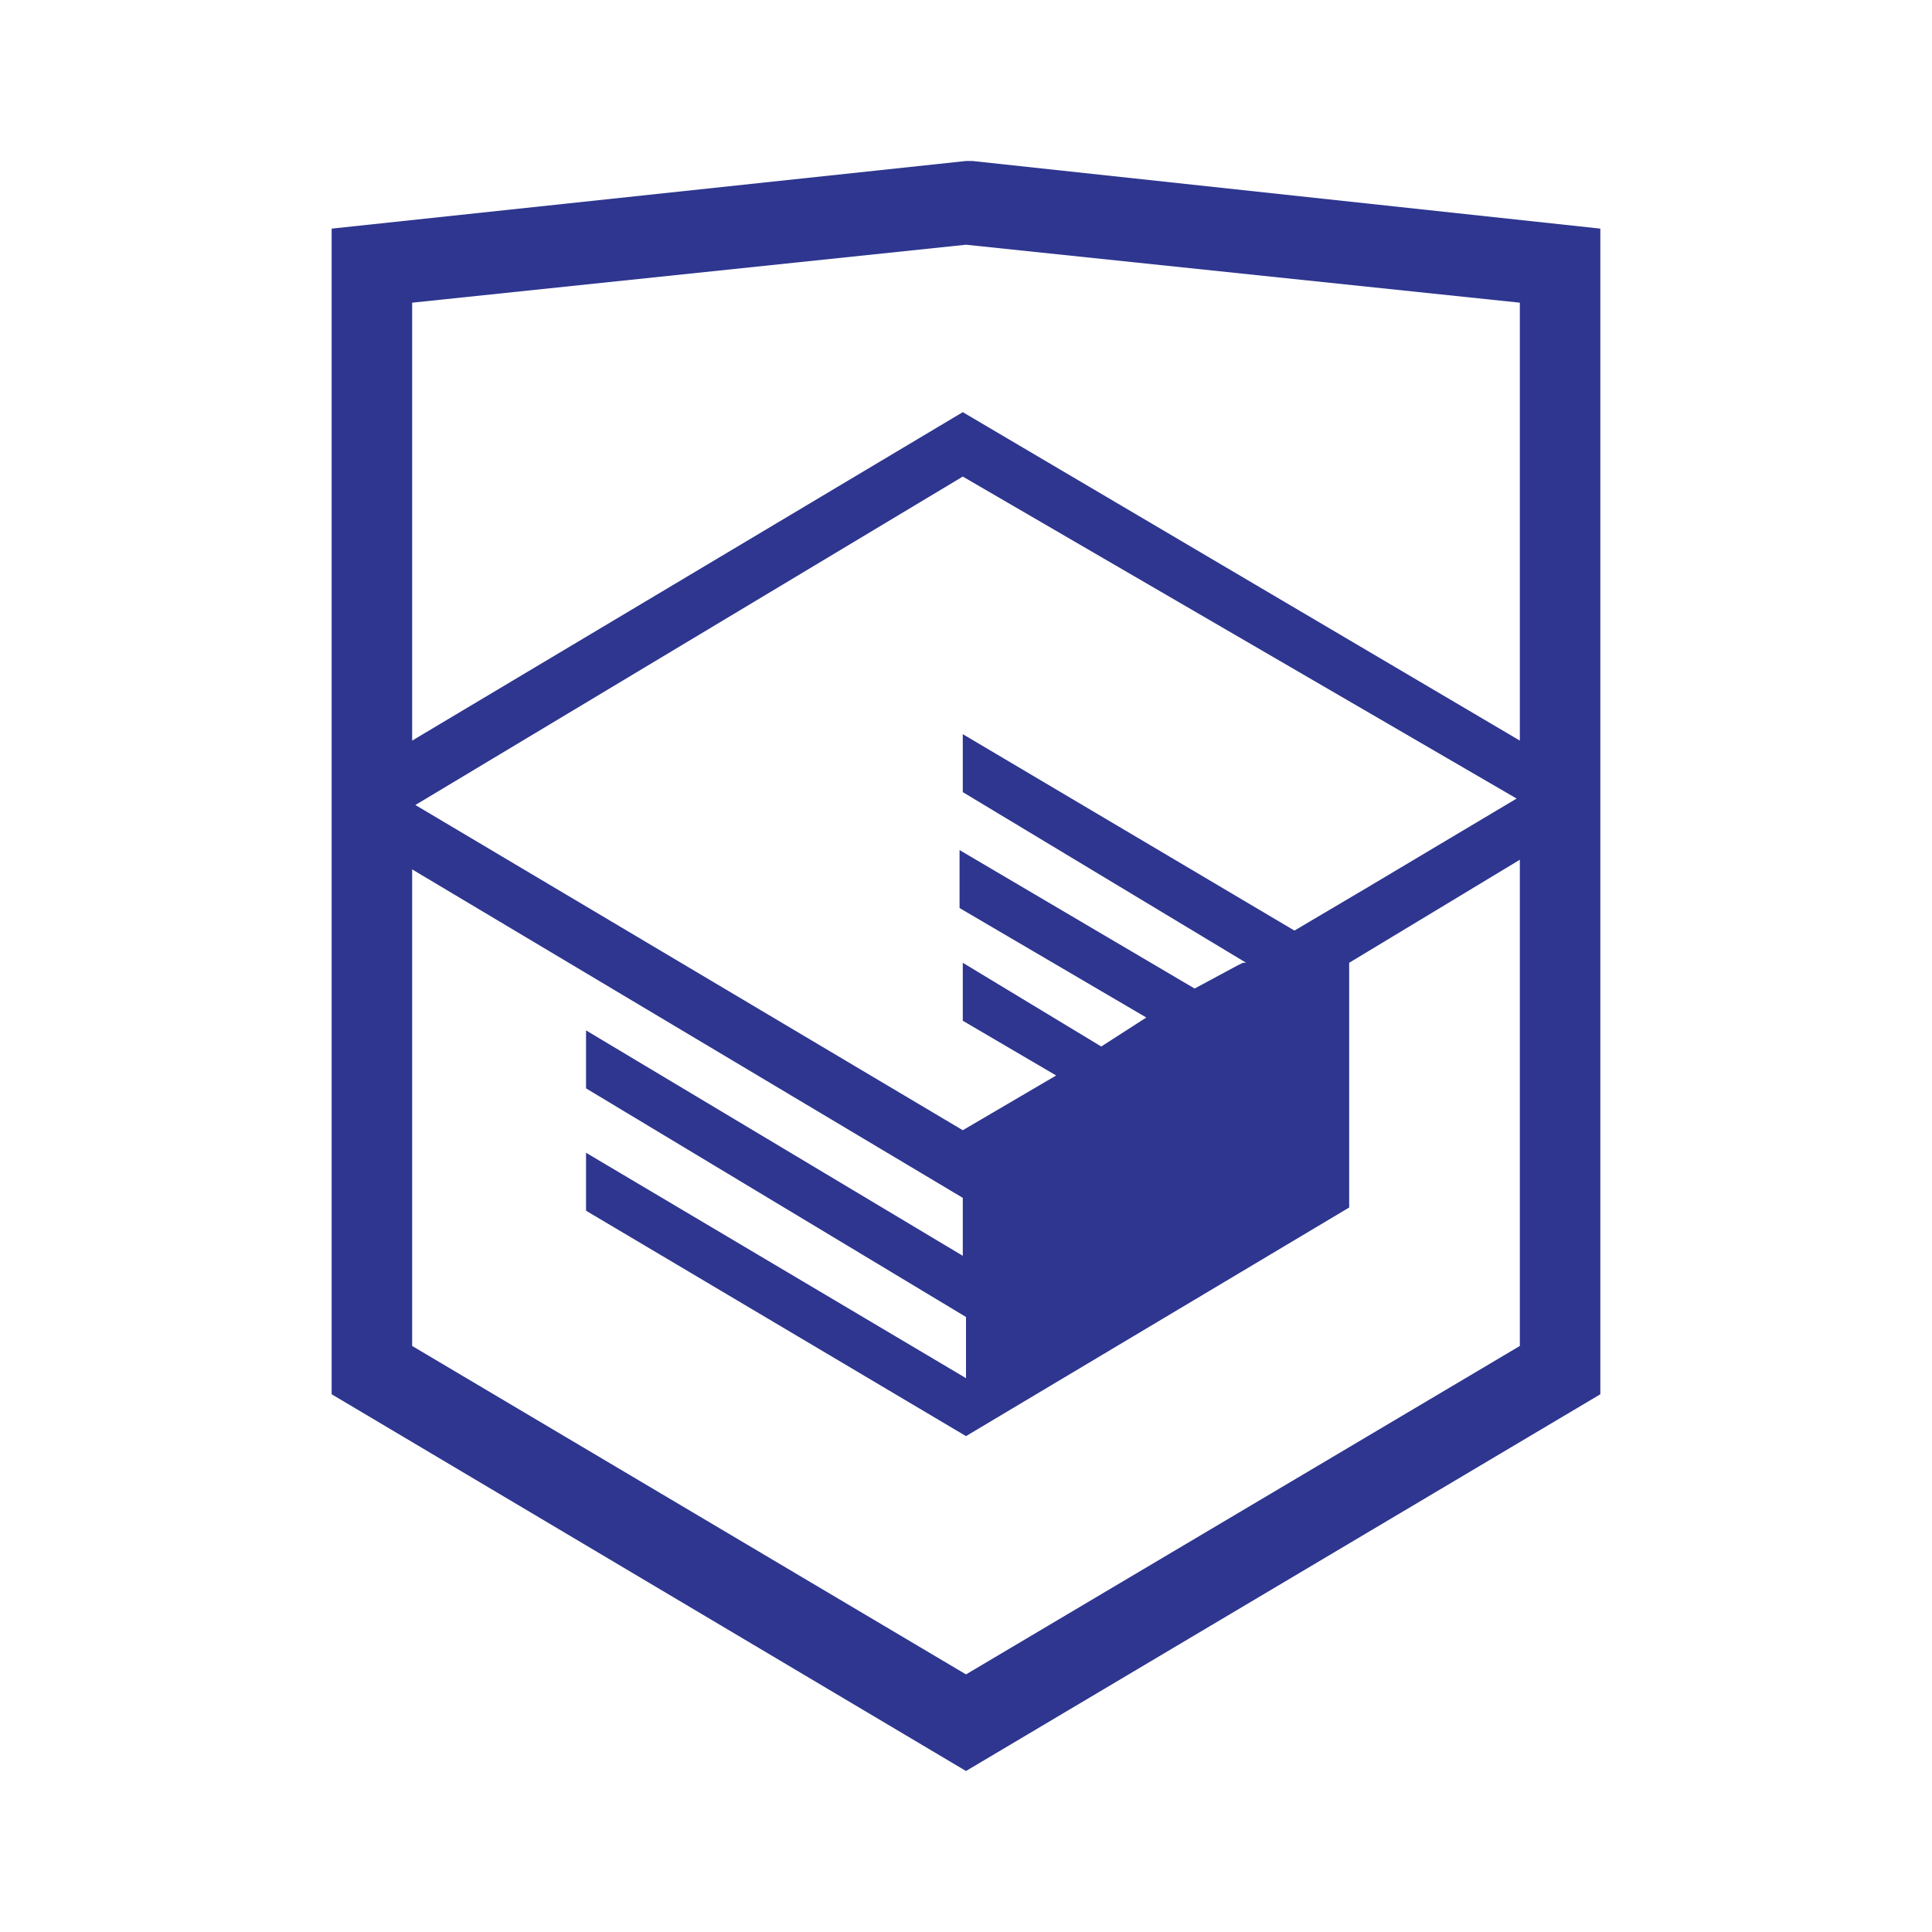
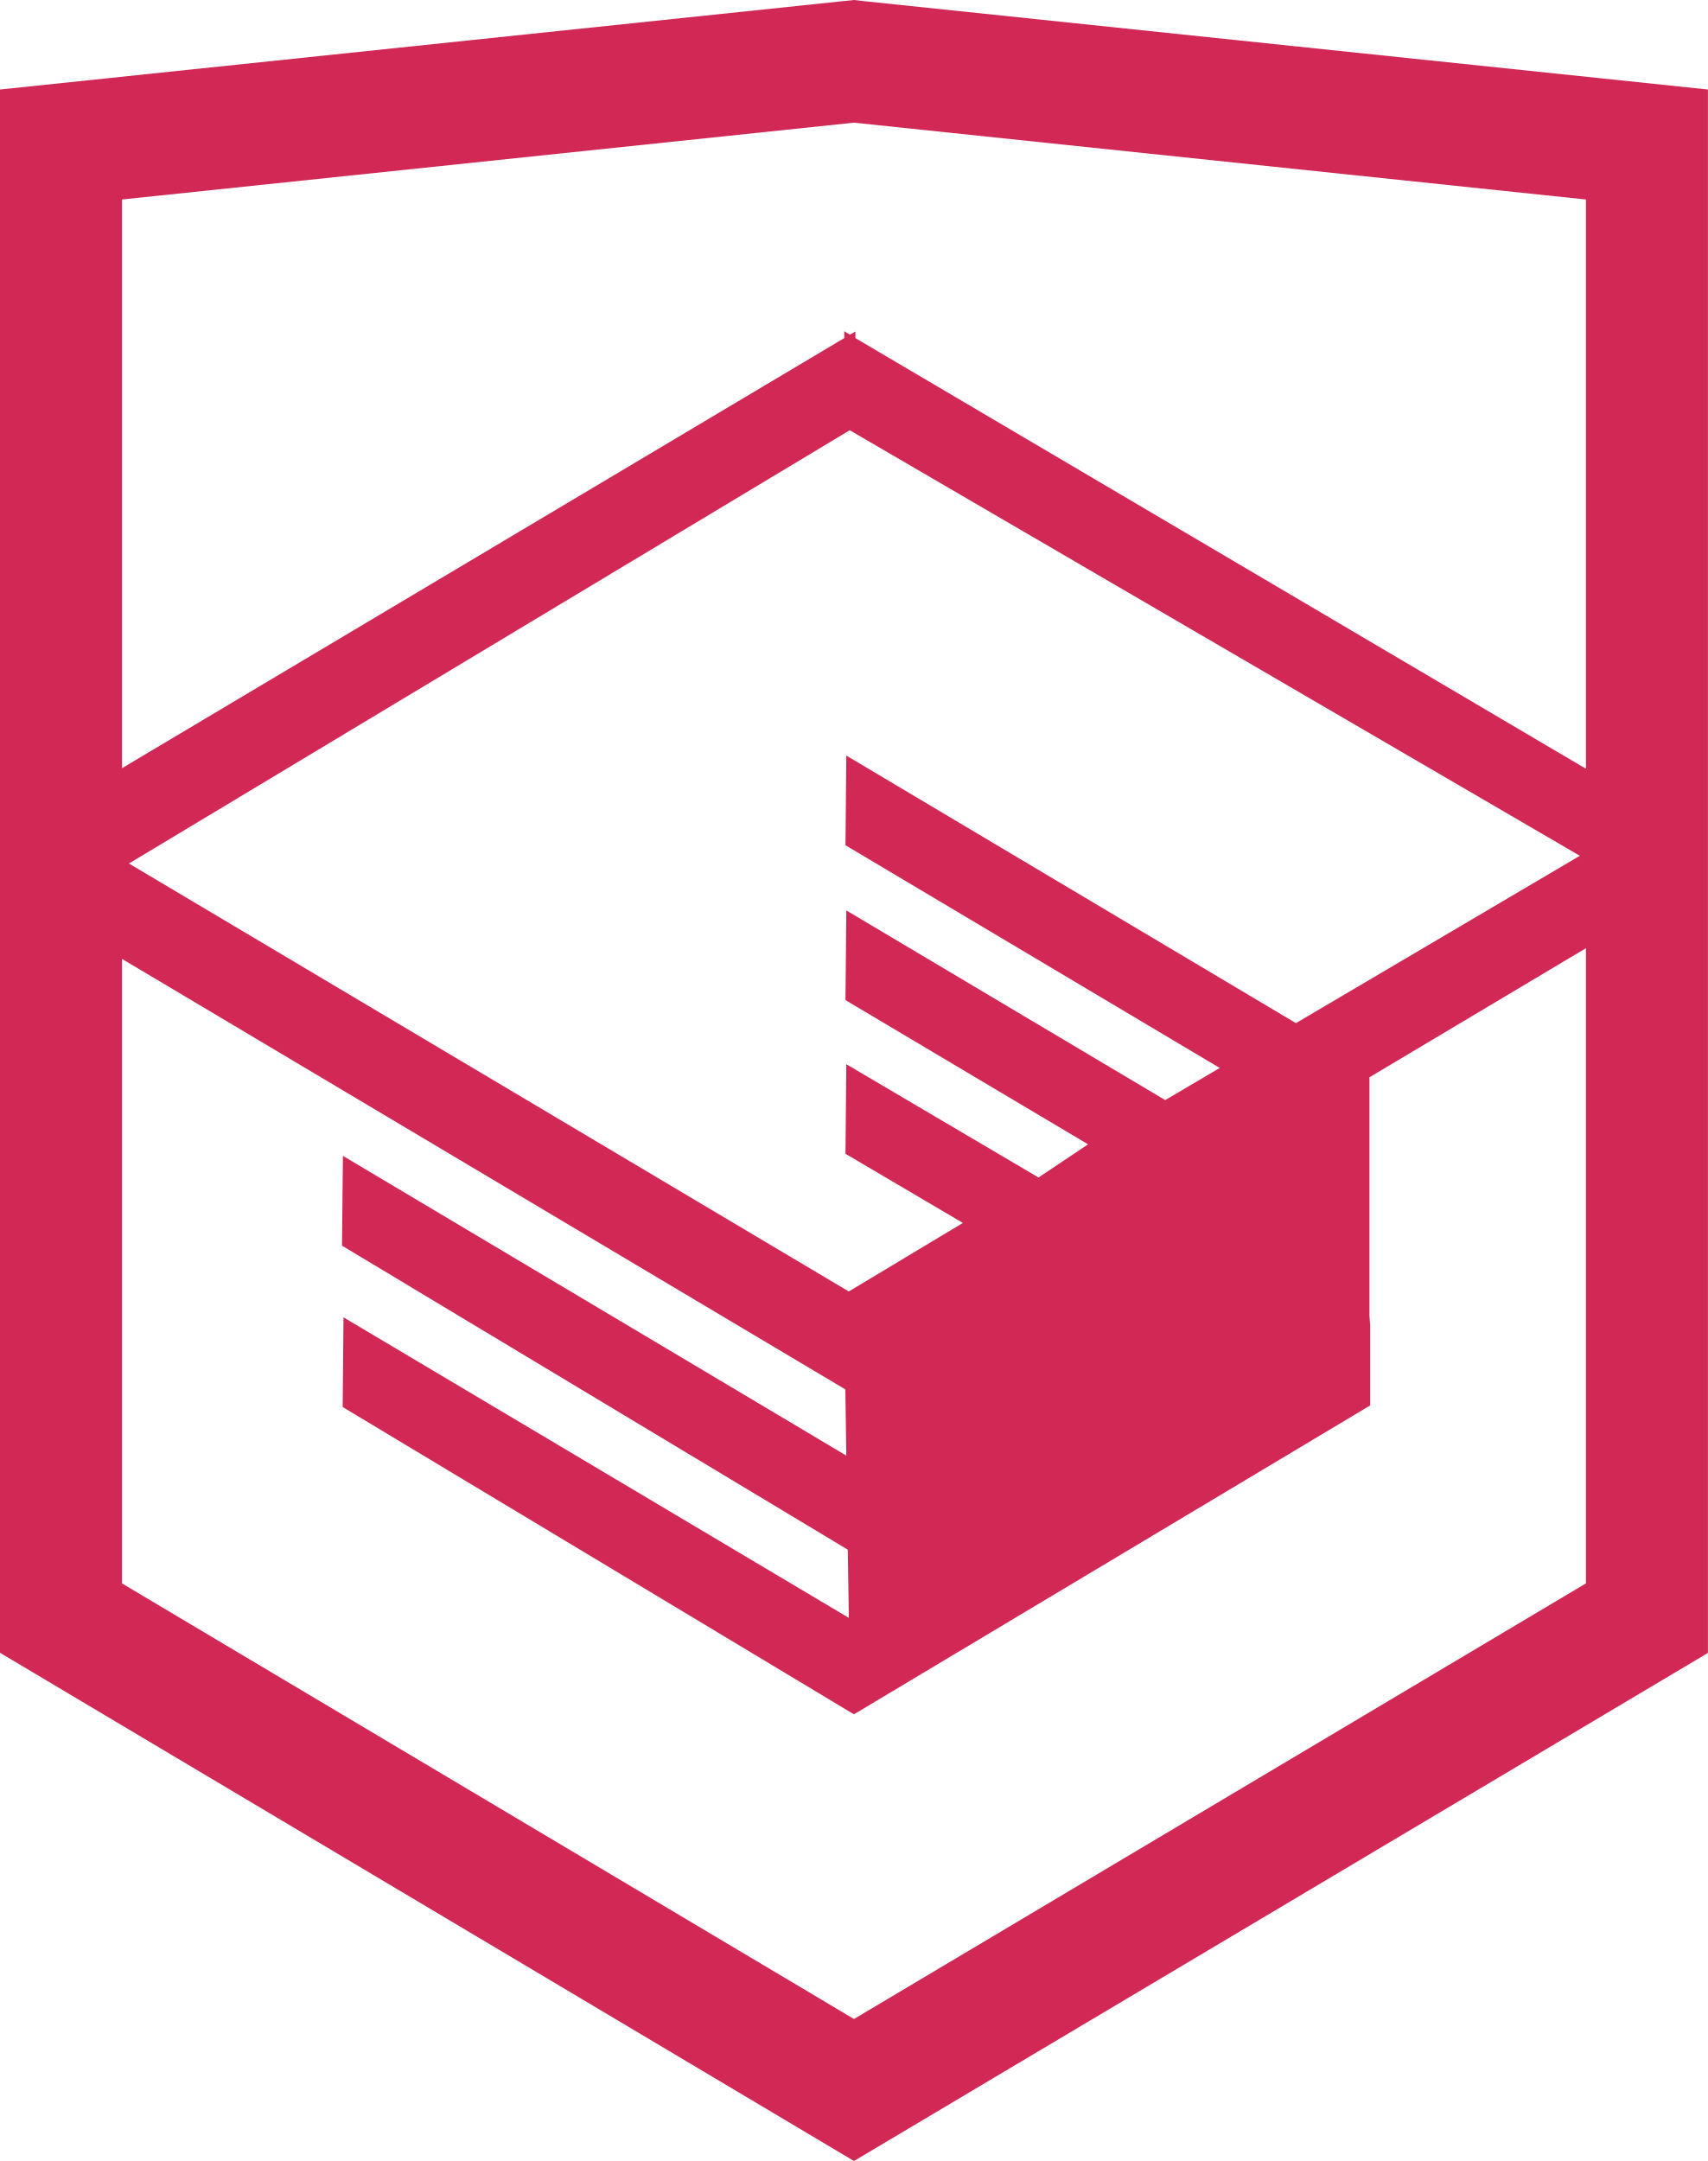
- <svg xmlns="http://www.w3.org/2000/svg" viewBox="0 0 60 60">
-   <path fill="#2E368F" d="M30.2 5h-.2l-19.7 2.1v36.2l19.7 11.7 19.7-11.7v-36.2l-19.5-2.1zm17 36.8l-17.2 10.2-17.2-10.2v-14.8l17.1 10.2v1.8l-11.7-7v1.8l11.8 7.1v1.9l-11.8-7v1.8l11.8 7 11.9-7.1v-7.6l5.3-3.2v15.1zm-.1-17l-4.7 2.8-2.2 1.3-10.3-6.1v1.8l8.8 5.3h-.1l-.2.1-1.3.7-7.3-4.3v1.8l5.8 3.4-1.4.9-4.3-2.6v1.8l2.9 1.7-2.9 1.7-17-10.1 17-10.2 17.2 10zm.1-1.8l-17.3-10.2-17.1 10.2v-13.6l17.2-1.8 17.2 1.8v13.6z" />
+ <svg xmlns="http://www.w3.org/2000/svg" version="1.0" id="Layer_1" x="0px" y="0px" width="26.943px" height="34.09px" viewBox="0 0 26.943 34.09" enable-background="new 0 0 26.943 34.09" xml:space="preserve">
+   <path fill="#d22856" d="M13.62,0.017L13.472,0L0,1.412v24.661l13.472,8.017l13.43-7.99l0.042-0.026V1.412L13.62,0.017z M25.019,12.127L13.495,5.334 l-0.001-0.104L13.407,5.28l-0.088-0.056v0.109L1.925,12.118V3.147l11.547-1.212l11.547,1.212V12.127z M13.405,6.787L24.923,13.5 l-4.479,2.64l-7.093-4.221l-0.013,1.415l5.904,3.513l-0.86,0.507l-5.031-2.992l-0.013,1.415l3.827,2.275l-0.782,0.523l-3.032-1.787 l-0.013,1.413l1.852,1.091l-1.8,1.081L2.034,13.622L13.405,6.787z M1.925,15.127l11.411,6.791l0.015,1.044l-7.941-4.728L5.395,19.65 l7.979,4.796l0.017,1.076l-7.972-4.741l-0.013,1.415l8.021,4.821l0.045,0.026l8.143-4.872v-1.268l-0.011-0.148v-3.761l3.415-2.036 v10.02L13.472,31.85L1.925,24.979V15.127z" />
</svg>
